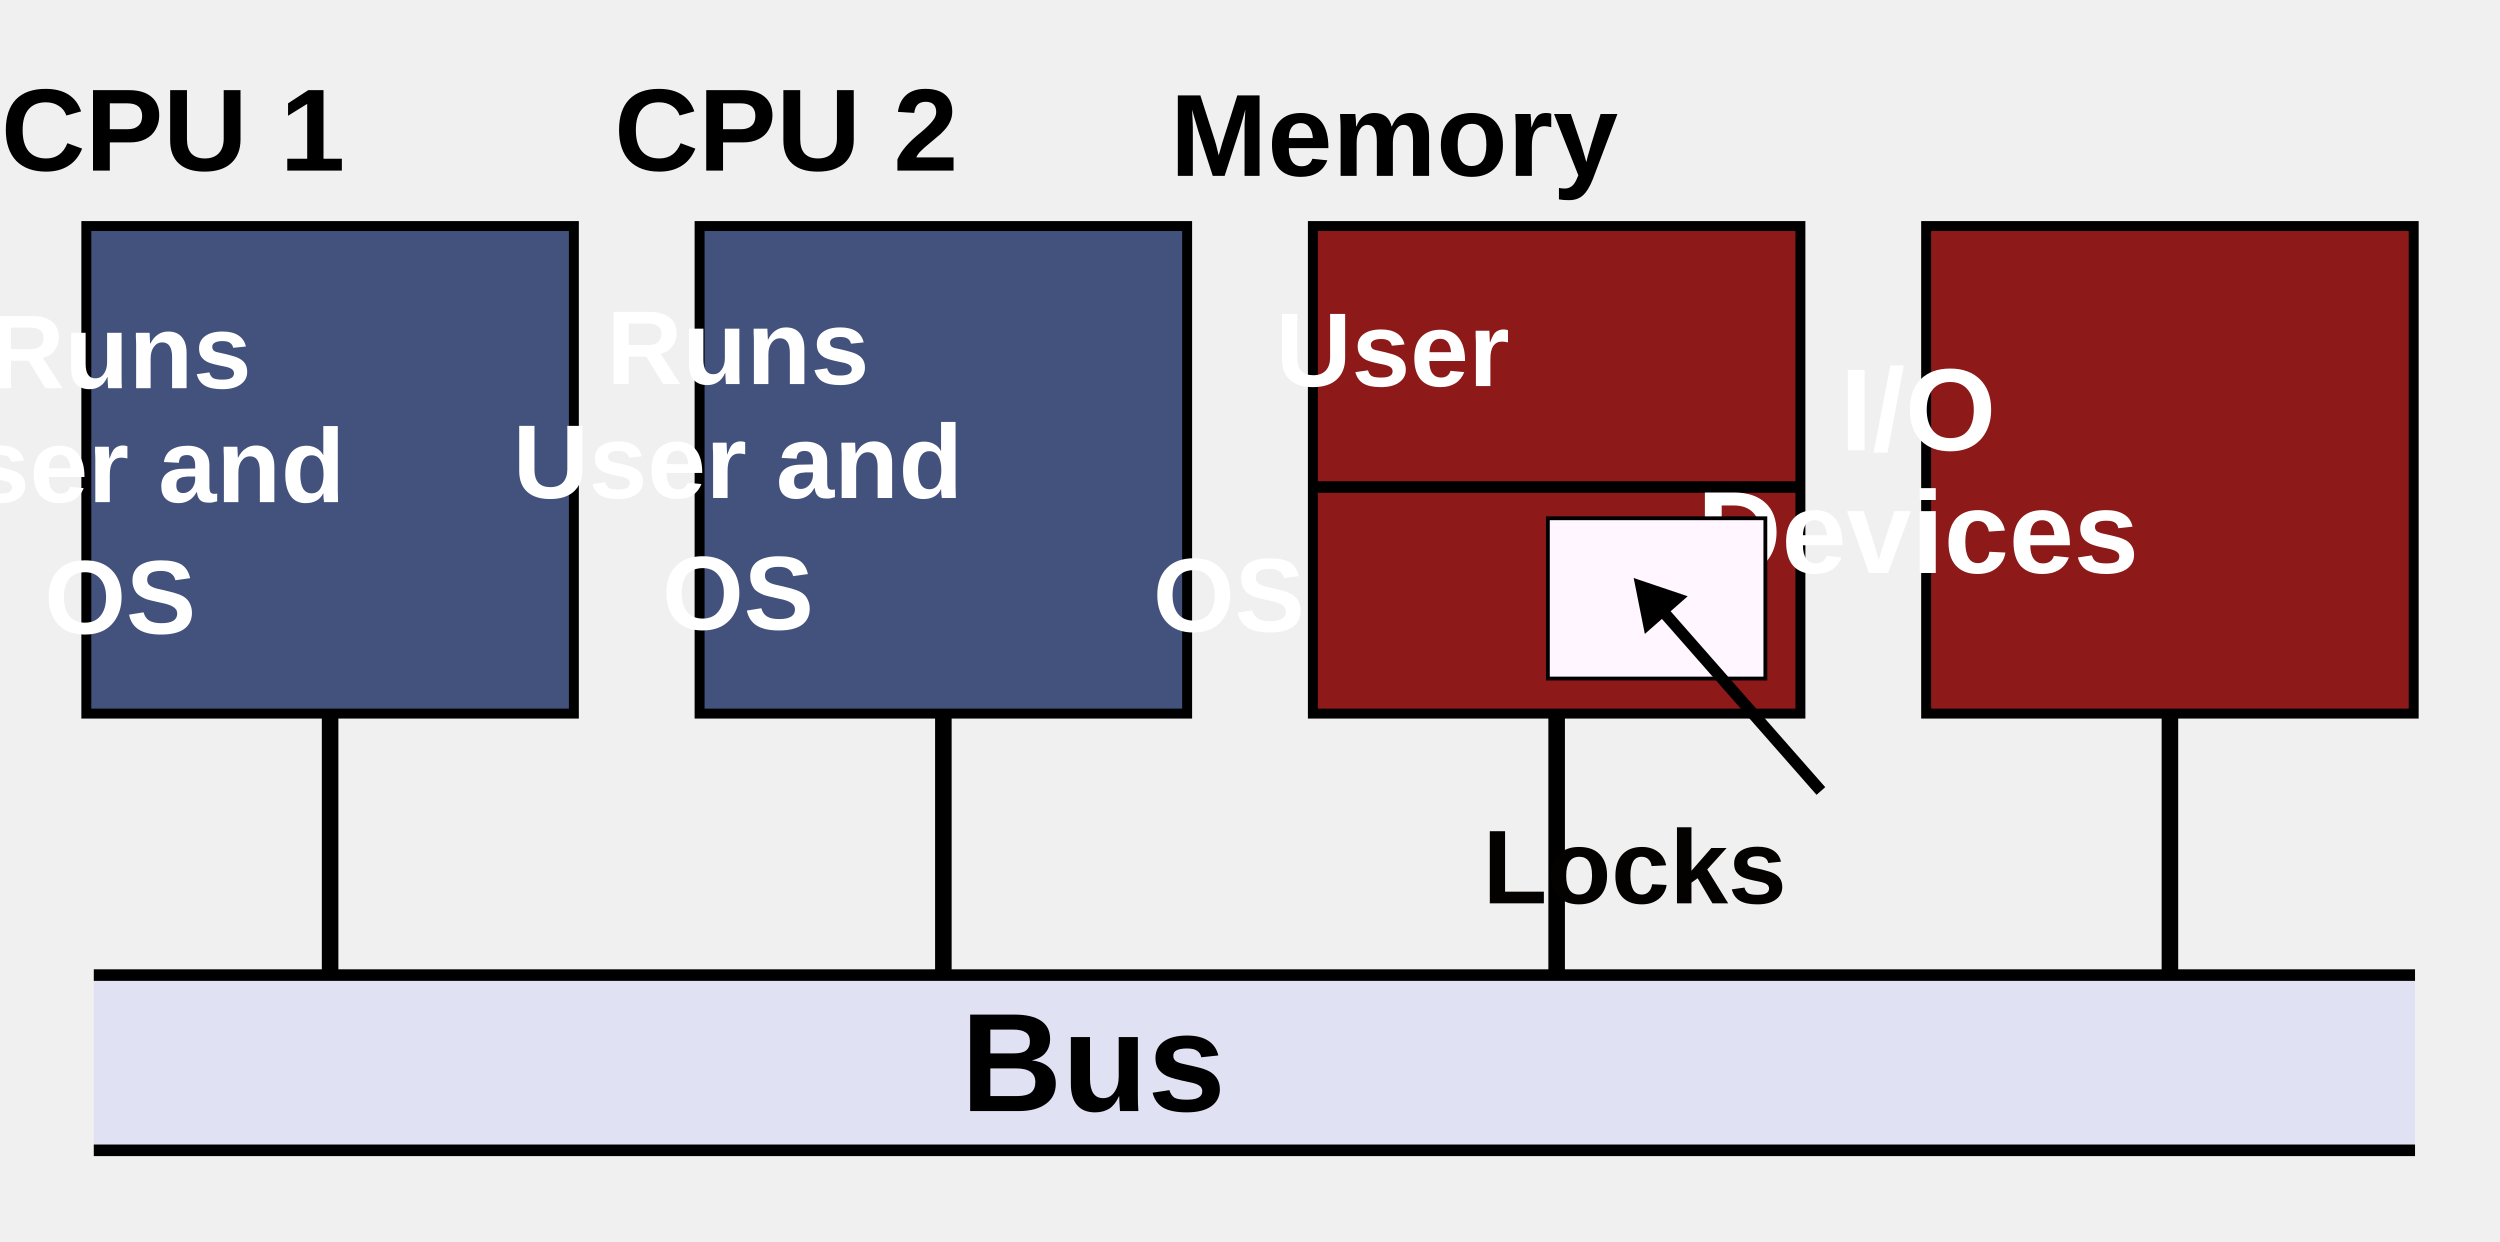
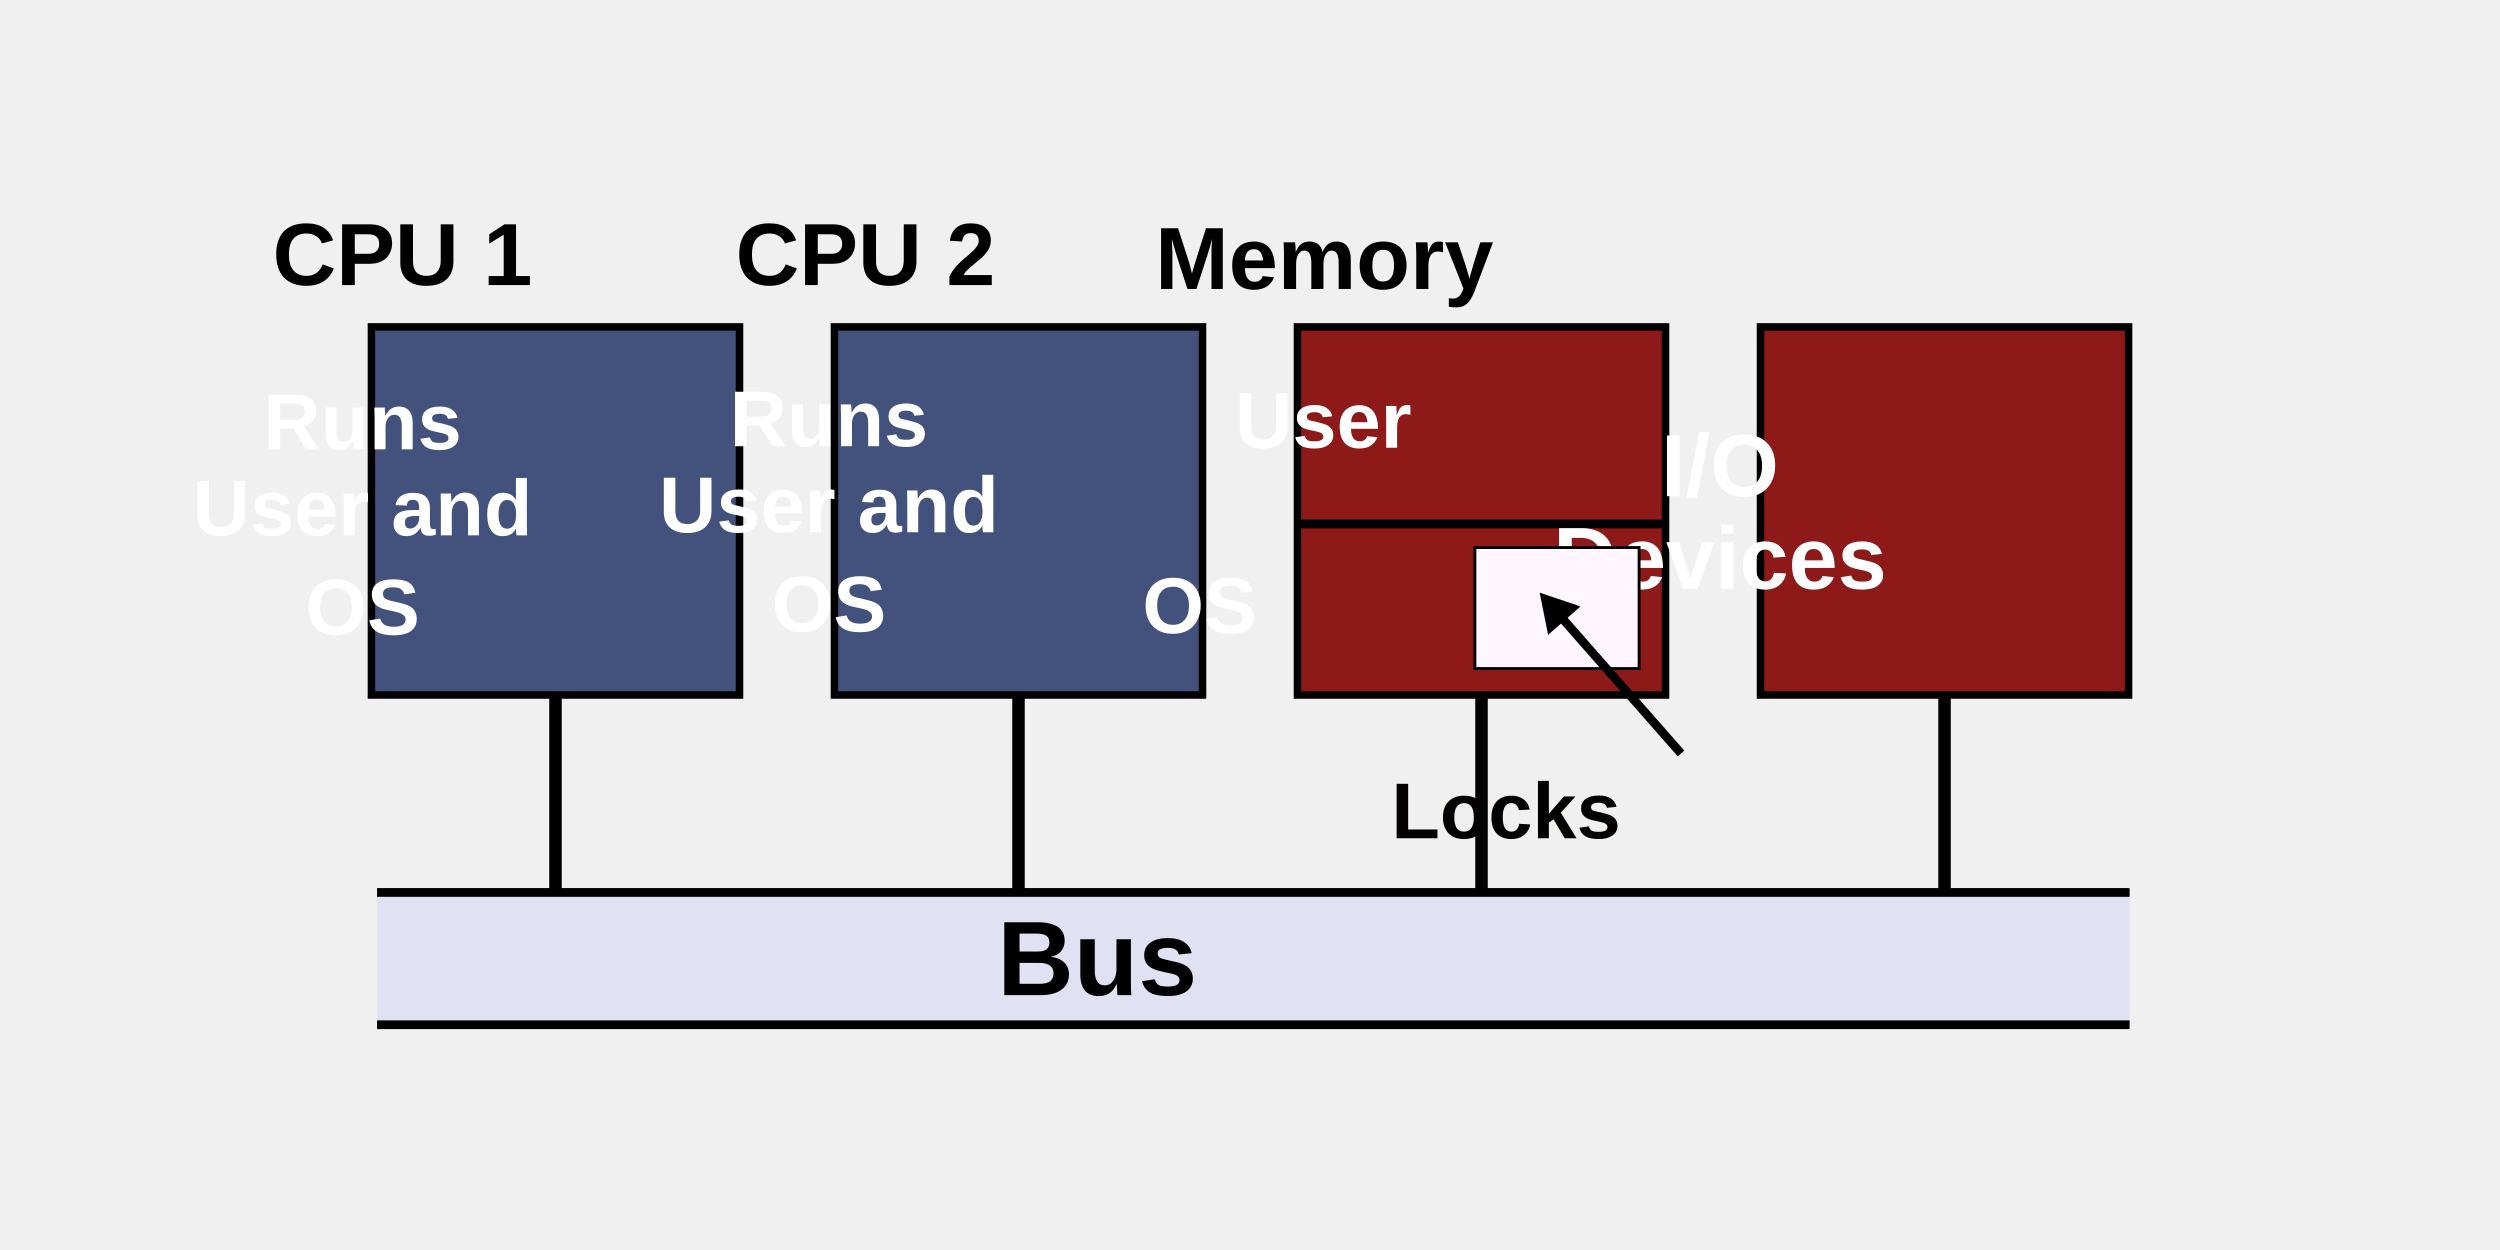
- <svg xmlns="http://www.w3.org/2000/svg" xmlns:ns1="http://www.openswatchbook.org/uri/2009/osb" width="151mm" height="75mm" viewBox="0 0 151 75" version="1.1" id="svg8">
+ <svg xmlns="http://www.w3.org/2000/svg" xmlns:ns1="http://www.openswatchbook.org/uri/2009/osb" width="200mm" height="100mm" viewBox="0 0 200 100" version="1.1" id="svg8">
  <defs id="defs2">
    <marker orient="auto" refY="0" refX="0" id="TriangleInM" style="overflow:visible">
      <path id="path5634" d="M 5.77,0 -2.88,5 V -5 Z" style="fill:#000000;fill-opacity:1;fill-rule:evenodd;stroke:#000000;stroke-width:1pt;stroke-opacity:1" transform="scale(-0.4)" />
    </marker>
    <marker orient="auto" refY="0" refX="0" id="marker16476" style="overflow:visible">
      <path id="path16474" d="M 0,0 5,-5 -12.5,0 5,5 Z" style="fill:#000000;fill-opacity:1;fill-rule:evenodd;stroke:#000000;stroke-width:1pt;stroke-opacity:1" transform="matrix(-0.8,0,0,-0.8,-10,0)" />
    </marker>
    <linearGradient id="linearGradient9526" ns1:paint="solid">
      <stop style="stop-color:#ffffff;stop-opacity:1;" offset="0" id="stop9524" />
    </linearGradient>
    <marker style="overflow:visible" id="marker8080" refX="0" refY="0" orient="auto">
      <path transform="scale(0.8)" style="fill:#000000;fill-opacity:1;fill-rule:evenodd;stroke:#000000;stroke-width:1pt;stroke-opacity:1" d="M 5.77,0 -2.88,5 V -5 Z" id="path8078" />
    </marker>
    <marker style="overflow:visible" id="marker7624" refX="0" refY="0" orient="auto">
      <path transform="scale(0.8)" style="fill:#000000;fill-opacity:1;fill-rule:evenodd;stroke:#000000;stroke-width:1pt;stroke-opacity:1" d="M 5.77,0 -2.88,5 V -5 Z" id="path7622" />
    </marker>
    <marker orient="auto" refY="0" refX="0" id="Arrow2Lend" style="overflow:visible">
      <path id="path5519" style="fill:#000000;fill-opacity:1;fill-rule:evenodd;stroke:#000000;stroke-width:0.625;stroke-linejoin:round;stroke-opacity:1" d="M 8.719,4.034 -2.207,0.016 8.719,-4.002 c -1.745,2.372 -1.735,5.617 -6e-7,8.035 z" transform="matrix(-1.1,0,0,-1.1,-1.1,0)" />
    </marker>
    <marker orient="auto" refY="0" refX="0" id="Arrow1Lstart" style="overflow:visible">
      <path id="path5498" d="M 0,0 5,-5 -12.5,0 5,5 Z" style="fill:#000000;fill-opacity:1;fill-rule:evenodd;stroke:#000000;stroke-width:1pt;stroke-opacity:1" transform="matrix(0.8,0,0,0.8,10,0)" />
    </marker>
    <marker orient="auto" refY="0" refX="0" id="Arrow1Lend" style="overflow:visible">
      <path id="path5501" d="M 0,0 5,-5 -12.5,0 5,5 Z" style="fill:#000000;fill-opacity:1;fill-rule:evenodd;stroke:#000000;stroke-width:1pt;stroke-opacity:1" transform="matrix(-0.8,0,0,-0.8,-10,0)" />
    </marker>
    <linearGradient id="linearGradient4715" ns1:paint="solid">
      <stop style="stop-color:#000000;stop-opacity:1;" offset="0" id="stop4713" />
    </linearGradient>
    <linearGradient id="linearGradient4709" ns1:paint="solid">
      <stop style="stop-color:#000000;stop-opacity:1;" offset="0" id="stop4707" />
    </linearGradient>
    <linearGradient id="linearGradient4703" ns1:paint="solid">
      <stop style="stop-color:#000000;stop-opacity:1;" offset="0" id="stop4701" />
    </linearGradient>
    <linearGradient id="linearGradient4627" ns1:paint="solid">
      <stop style="stop-color:#000000;stop-opacity:1;" offset="0" id="stop4625" />
    </linearGradient>
  </defs>
-   <g id="layer1" transform="translate(0,-222)">
-     <g id="g978" transform="translate(2.999999,-4.500001)">
-       <rect y="240.153" x="2.214" height="29.448" width="29.448" id="rect4659" style="fill:#43517d;fill-opacity:1;fill-rule:nonzero;stroke:#000000;stroke-width:0.6;stroke-miterlimit:4;stroke-dasharray:none;stroke-opacity:1" />
-       <text id="text5383" y="236.807" x="17.076" style="font-style:normal;font-weight:normal;font-size:10.583px;line-height:1.25;font-family:sans-serif;letter-spacing:0px;word-spacing:0px;fill:#000000;fill-opacity:1;stroke:none;stroke-width:0.265" xml:space="preserve">
-         <tspan id="tspan5385" style="font-style:normal;font-variant:normal;font-weight:bold;font-stretch:normal;font-size:7.056px;font-family:Arial;-inkscape-font-specification:'Arial, Bold';font-variant-ligatures:normal;font-variant-caps:normal;font-variant-numeric:normal;font-feature-settings:normal;text-align:center;writing-mode:lr-tb;text-anchor:middle;fill:#000000;fill-opacity:1;stroke-width:0.265" y="236.807" x="17.076">CPU 1</tspan>
-       </text>
-       <rect style="fill:#43517d;fill-opacity:1;fill-rule:nonzero;stroke:#000000;stroke-width:0.6;stroke-miterlimit:4;stroke-dasharray:none;stroke-opacity:1" id="rect9486" width="29.448" height="29.448" x="39.255" y="240.153" />
-       <text xml:space="preserve" style="font-style:normal;font-weight:normal;font-size:10.583px;line-height:1.25;font-family:sans-serif;letter-spacing:0px;word-spacing:0px;fill:#000000;fill-opacity:1;stroke:none;stroke-width:0.265" x="54.118" y="236.807" id="text9490">
-         <tspan x="54.118" y="236.807" style="font-style:normal;font-variant:normal;font-weight:bold;font-stretch:normal;font-size:7.056px;font-family:Arial;-inkscape-font-specification:'Arial, Bold';font-variant-ligatures:normal;font-variant-caps:normal;font-variant-numeric:normal;font-feature-settings:normal;text-align:center;writing-mode:lr-tb;text-anchor:middle;fill:#000000;fill-opacity:1;stroke-width:0.265" id="tspan9488">CPU 2</tspan>
-       </text>
-       <rect y="240.153" x="76.297" height="29.448" width="29.448" id="rect9492" style="fill:#8d1919;fill-opacity:1;fill-rule:nonzero;stroke:#000000;stroke-width:0.6;stroke-miterlimit:4;stroke-dasharray:none;stroke-opacity:1" />
-       <text id="text9496" y="249.823" x="90.751" style="font-style:normal;font-weight:normal;font-size:10.583px;line-height:1.25;font-family:sans-serif;letter-spacing:0px;word-spacing:0px;fill:#000000;fill-opacity:1;stroke:none;stroke-width:0.265" xml:space="preserve">
-         <tspan id="tspan16210" style="font-style:normal;font-variant:normal;font-weight:bold;font-stretch:normal;font-size:6.35px;font-family:Arial;-inkscape-font-specification:'Arial, Bold';font-variant-ligatures:normal;font-variant-caps:normal;font-variant-numeric:normal;font-feature-settings:normal;text-align:center;writing-mode:lr-tb;text-anchor:middle;fill:#ffffff;fill-opacity:1;stroke-width:0.265" y="249.823" x="91.632">User </tspan>
-       </text>
-       <rect y="285.396" x="2.665" height="10.465" width="140.202" id="rect9512" style="fill:#e0e1f3;fill-opacity:1;fill-rule:nonzero;stroke:none;stroke-width:0.952;stroke-linecap:butt;stroke-linejoin:miter;stroke-miterlimit:4;stroke-dasharray:none;stroke-opacity:1;paint-order:stroke fill markers" />
-       <path id="path9514" d="m 16.938,269.804 v 15.483" style="fill:none;stroke:#000000;stroke-width:1;stroke-linecap:butt;stroke-linejoin:miter;stroke-miterlimit:4;stroke-dasharray:none;stroke-opacity:1" />
-       <path style="fill:none;stroke:#000000;stroke-width:1;stroke-linecap:butt;stroke-linejoin:miter;stroke-miterlimit:4;stroke-dasharray:none;stroke-opacity:1" d="m 53.979,269.804 v 15.483" id="path9516" />
-       <path id="path9518" d="m 91.021,269.804 v 15.483" style="fill:none;stroke:#000000;stroke-width:1;stroke-linecap:butt;stroke-linejoin:miter;stroke-miterlimit:4;stroke-dasharray:none;stroke-opacity:1" />
-       <text id="text9522" y="293.609" x="72.663" style="font-style:normal;font-weight:normal;font-size:10.583px;line-height:1.25;font-family:sans-serif;letter-spacing:0px;word-spacing:0px;fill:#000000;fill-opacity:1;stroke:none;stroke-width:0.265" xml:space="preserve">
-         <tspan id="tspan9520" style="font-style:normal;font-variant:normal;font-weight:bold;font-stretch:normal;font-size:8.467px;font-family:Arial;-inkscape-font-specification:'Arial, Bold';font-variant-ligatures:normal;font-variant-caps:normal;font-variant-numeric:normal;font-feature-settings:normal;text-align:center;writing-mode:lr-tb;text-anchor:middle;fill:#000000;fill-opacity:1;stroke-width:0.265" y="293.609" x="72.663">Bus</tspan>
-       </text>
-       <path id="path9532" d="M 2.665,285.396 H 142.868" style="fill:none;stroke:#000000;stroke-width:0.699;stroke-linecap:butt;stroke-linejoin:miter;stroke-miterlimit:4;stroke-dasharray:none;stroke-opacity:1" />
-       <path style="fill:none;stroke:#000000;stroke-width:0.699;stroke-linecap:butt;stroke-linejoin:miter;stroke-miterlimit:4;stroke-dasharray:none;stroke-opacity:1" d="M 2.665,295.979 H 142.868" id="path9534" />
-       <path id="path15730" d="M 105.745,255.916 H 76.135" style="fill:none;stroke:#000000;stroke-width:0.7;stroke-linecap:butt;stroke-linejoin:miter;stroke-miterlimit:4;stroke-dasharray:none;stroke-opacity:1" />
-       <rect style="fill:#8d1919;fill-opacity:1;fill-rule:nonzero;stroke:#000000;stroke-width:0.6;stroke-miterlimit:4;stroke-dasharray:none;stroke-opacity:1" id="rect15732" width="29.448" height="29.448" x="113.339" y="240.153" />
-       <g id="g15742" transform="translate(37.3587,8.868033)">
-         <g transform="translate(0.1085014,1.759365)" id="g15752">
-           <text xml:space="preserve" style="font-style:normal;font-weight:normal;font-size:10.583px;line-height:1.25;font-family:sans-serif;letter-spacing:0px;word-spacing:0px;fill:#000000;fill-opacity:1;stroke:none;stroke-width:0.265" x="90.513" y="243.072" id="text15736">
-             <tspan x="90.513" y="243.072" style="font-style:normal;font-variant:normal;font-weight:bold;font-stretch:normal;font-size:7.056px;font-family:Arial;-inkscape-font-specification:'Arial, Bold';font-variant-ligatures:normal;font-variant-caps:normal;font-variant-numeric:normal;font-feature-settings:normal;text-align:center;writing-mode:lr-tb;text-anchor:middle;fill:#ffffff;fill-opacity:1;stroke-width:0.265" id="tspan15734">I/O</tspan>
+   <g id="layer1" transform="translate(0,-197)">
+     <g id="g5816" transform="translate(24.5,-12.5)">
+       <g transform="translate(2.999999,-4.500001)" id="g978">
+         <rect style="fill:#43517d;fill-opacity:1;fill-rule:nonzero;stroke:#000000;stroke-width:0.6;stroke-miterlimit:4;stroke-dasharray:none;stroke-opacity:1" id="rect4659" width="29.448" height="29.448" x="2.214" y="240.153" />
+         <text xml:space="preserve" style="font-style:normal;font-weight:normal;font-size:10.583px;line-height:1.25;font-family:sans-serif;letter-spacing:0px;word-spacing:0px;fill:#000000;fill-opacity:1;stroke:none;stroke-width:0.265" x="17.076" y="236.807" id="text5383">
+           <tspan x="17.076" y="236.807" style="font-style:normal;font-variant:normal;font-weight:bold;font-stretch:normal;font-size:7.056px;font-family:Arial;-inkscape-font-specification:'Arial, Bold';font-variant-ligatures:normal;font-variant-caps:normal;font-variant-numeric:normal;font-feature-settings:normal;text-align:center;writing-mode:lr-tb;text-anchor:middle;fill:#000000;fill-opacity:1;stroke-width:0.265" id="tspan5385">CPU 1</tspan>
+         </text>
+         <rect y="240.153" x="39.255" height="29.448" width="29.448" id="rect9486" style="fill:#43517d;fill-opacity:1;fill-rule:nonzero;stroke:#000000;stroke-width:0.6;stroke-miterlimit:4;stroke-dasharray:none;stroke-opacity:1" />
+         <text id="text9490" y="236.807" x="54.118" style="font-style:normal;font-weight:normal;font-size:10.583px;line-height:1.25;font-family:sans-serif;letter-spacing:0px;word-spacing:0px;fill:#000000;fill-opacity:1;stroke:none;stroke-width:0.265" xml:space="preserve">
+           <tspan id="tspan9488" style="font-style:normal;font-variant:normal;font-weight:bold;font-stretch:normal;font-size:7.056px;font-family:Arial;-inkscape-font-specification:'Arial, Bold';font-variant-ligatures:normal;font-variant-caps:normal;font-variant-numeric:normal;font-feature-settings:normal;text-align:center;writing-mode:lr-tb;text-anchor:middle;fill:#000000;fill-opacity:1;stroke-width:0.265" y="236.807" x="54.118">CPU 2</tspan>
+         </text>
+         <rect style="fill:#8d1919;fill-opacity:1;fill-rule:nonzero;stroke:#000000;stroke-width:0.6;stroke-miterlimit:4;stroke-dasharray:none;stroke-opacity:1" id="rect9492" width="29.448" height="29.448" x="76.297" y="240.153" />
+         <text xml:space="preserve" style="font-style:normal;font-weight:normal;font-size:10.583px;line-height:1.25;font-family:sans-serif;letter-spacing:0px;word-spacing:0px;fill:#000000;fill-opacity:1;stroke:none;stroke-width:0.265" x="90.751" y="249.823" id="text9496">
+           <tspan x="91.632" y="249.823" style="font-style:normal;font-variant:normal;font-weight:bold;font-stretch:normal;font-size:6.35px;font-family:Arial;-inkscape-font-specification:'Arial, Bold';font-variant-ligatures:normal;font-variant-caps:normal;font-variant-numeric:normal;font-feature-settings:normal;text-align:center;writing-mode:lr-tb;text-anchor:middle;fill:#ffffff;fill-opacity:1;stroke-width:0.265" id="tspan16210">User </tspan>
+         </text>
+         <rect style="fill:#e0e1f3;fill-opacity:1;fill-rule:nonzero;stroke:none;stroke-width:0.952;stroke-linecap:butt;stroke-linejoin:miter;stroke-miterlimit:4;stroke-dasharray:none;stroke-opacity:1;paint-order:stroke fill markers" id="rect9512" width="140.202" height="10.465" x="2.665" y="285.396" />
+         <path style="fill:none;stroke:#000000;stroke-width:1;stroke-linecap:butt;stroke-linejoin:miter;stroke-miterlimit:4;stroke-dasharray:none;stroke-opacity:1" d="m 16.938,269.804 v 15.483" id="path9514" />
+         <path id="path9516" d="m 53.979,269.804 v 15.483" style="fill:none;stroke:#000000;stroke-width:1;stroke-linecap:butt;stroke-linejoin:miter;stroke-miterlimit:4;stroke-dasharray:none;stroke-opacity:1" />
+         <path style="fill:none;stroke:#000000;stroke-width:1;stroke-linecap:butt;stroke-linejoin:miter;stroke-miterlimit:4;stroke-dasharray:none;stroke-opacity:1" d="m 91.021,269.804 v 15.483" id="path9518" />
+         <text xml:space="preserve" style="font-style:normal;font-weight:normal;font-size:10.583px;line-height:1.25;font-family:sans-serif;letter-spacing:0px;word-spacing:0px;fill:#000000;fill-opacity:1;stroke:none;stroke-width:0.265" x="72.663" y="293.609" id="text9522">
+           <tspan x="72.663" y="293.609" style="font-style:normal;font-variant:normal;font-weight:bold;font-stretch:normal;font-size:8.467px;font-family:Arial;-inkscape-font-specification:'Arial, Bold';font-variant-ligatures:normal;font-variant-caps:normal;font-variant-numeric:normal;font-feature-settings:normal;text-align:center;writing-mode:lr-tb;text-anchor:middle;fill:#000000;fill-opacity:1;stroke-width:0.265" id="tspan9520">Bus</tspan>
+         </text>
+         <path style="fill:none;stroke:#000000;stroke-width:0.699;stroke-linecap:butt;stroke-linejoin:miter;stroke-miterlimit:4;stroke-dasharray:none;stroke-opacity:1" d="M 2.665,285.396 H 142.868" id="path9532" />
+         <path id="path9534" d="M 2.665,295.979 H 142.868" style="fill:none;stroke:#000000;stroke-width:0.699;stroke-linecap:butt;stroke-linejoin:miter;stroke-miterlimit:4;stroke-dasharray:none;stroke-opacity:1" />
+         <path style="fill:none;stroke:#000000;stroke-width:0.7;stroke-linecap:butt;stroke-linejoin:miter;stroke-miterlimit:4;stroke-dasharray:none;stroke-opacity:1" d="M 105.745,255.916 H 76.135" id="path15730" />
+         <rect y="240.153" x="113.339" height="29.448" width="29.448" id="rect15732" style="fill:#8d1919;fill-opacity:1;fill-rule:nonzero;stroke:#000000;stroke-width:0.6;stroke-miterlimit:4;stroke-dasharray:none;stroke-opacity:1" />
+         <g transform="translate(37.3587,8.868033)" id="g15742">
+           <g id="g15752" transform="translate(0.1085014,1.759365)">
+             <text id="text15736" y="243.072" x="90.513" style="font-style:normal;font-weight:normal;font-size:10.583px;line-height:1.25;font-family:sans-serif;letter-spacing:0px;word-spacing:0px;fill:#000000;fill-opacity:1;stroke:none;stroke-width:0.265" xml:space="preserve">
+               <tspan id="tspan15734" style="font-style:normal;font-variant:normal;font-weight:bold;font-stretch:normal;font-size:7.056px;font-family:Arial;-inkscape-font-specification:'Arial, Bold';font-variant-ligatures:normal;font-variant-caps:normal;font-variant-numeric:normal;font-feature-settings:normal;text-align:center;writing-mode:lr-tb;text-anchor:middle;fill:#ffffff;fill-opacity:1;stroke-width:0.265" y="243.072" x="90.513">I/O</tspan>
+             </text>
+             <text xml:space="preserve" style="font-style:normal;font-weight:normal;font-size:10.583px;line-height:1.25;font-family:sans-serif;letter-spacing:0px;word-spacing:0px;fill:#000000;fill-opacity:1;stroke:none;stroke-width:0.265" x="90.513" y="250.48" id="text15740">
+               <tspan x="90.513" y="250.48" style="font-style:normal;font-variant:normal;font-weight:bold;font-stretch:normal;font-size:7.056px;font-family:Arial;-inkscape-font-specification:'Arial, Bold';font-variant-ligatures:normal;font-variant-caps:normal;font-variant-numeric:normal;font-feature-settings:normal;text-align:center;writing-mode:lr-tb;text-anchor:middle;fill:#ffffff;fill-opacity:1;stroke-width:0.265" id="tspan15738">Devices</tspan>
+             </text>
+           </g>
+         </g>
+         <path id="path15744" d="m 128.063,269.804 v 15.483" style="fill:none;stroke:#000000;stroke-width:1;stroke-linecap:butt;stroke-linejoin:miter;stroke-miterlimit:4;stroke-dasharray:none;stroke-opacity:1" />
+         <text id="text15760" y="237.123" x="90.83" style="font-style:normal;font-weight:normal;font-size:10.583px;line-height:1.25;font-family:sans-serif;letter-spacing:0px;word-spacing:0px;fill:#000000;fill-opacity:1;stroke:none;stroke-width:0.265" xml:space="preserve">
+           <tspan id="tspan15758" style="font-style:normal;font-variant:normal;font-weight:bold;font-stretch:normal;font-size:7.056px;font-family:Arial;-inkscape-font-specification:'Arial, Bold';font-variant-ligatures:normal;font-variant-caps:normal;font-variant-numeric:normal;font-feature-settings:normal;text-align:center;writing-mode:lr-tb;text-anchor:middle;fill:#000000;fill-opacity:1;stroke-width:0.265" y="237.123" x="90.83">Memory</tspan>
+         </text>
+         <g id="g16438">
+           <text id="text15714" y="249.949" x="16.641" style="font-style:normal;font-weight:normal;font-size:10.583px;line-height:1.25;font-family:sans-serif;letter-spacing:0px;word-spacing:0px;fill:#000000;fill-opacity:1;stroke:none;stroke-width:0.265" xml:space="preserve">
+             <tspan id="tspan15712" style="font-style:normal;font-variant:normal;font-weight:bold;font-stretch:normal;font-size:6.35px;font-family:Arial;-inkscape-font-specification:'Arial, Bold';font-variant-ligatures:normal;font-variant-caps:normal;font-variant-numeric:normal;font-feature-settings:normal;text-align:center;writing-mode:lr-tb;text-anchor:middle;fill:#ffffff;fill-opacity:1;stroke-width:0.265" y="249.949" x="16.641">Runs</tspan>
          </text>
-           <text id="text15740" y="250.48" x="90.513" style="font-style:normal;font-weight:normal;font-size:10.583px;line-height:1.25;font-family:sans-serif;letter-spacing:0px;word-spacing:0px;fill:#000000;fill-opacity:1;stroke:none;stroke-width:0.265" xml:space="preserve">
-             <tspan id="tspan15738" style="font-style:normal;font-variant:normal;font-weight:bold;font-stretch:normal;font-size:7.056px;font-family:Arial;-inkscape-font-specification:'Arial, Bold';font-variant-ligatures:normal;font-variant-caps:normal;font-variant-numeric:normal;font-feature-settings:normal;text-align:center;writing-mode:lr-tb;text-anchor:middle;fill:#ffffff;fill-opacity:1;stroke-width:0.265" y="250.48" x="90.513">Devices</tspan>
+           <text xml:space="preserve" style="font-style:normal;font-weight:normal;font-size:10.583px;line-height:1.25;font-family:sans-serif;letter-spacing:0px;word-spacing:0px;fill:#000000;fill-opacity:1;stroke:none;stroke-width:0.265" x="16.641" y="256.828" id="text15718">
+             <tspan x="16.641" y="256.828" style="font-style:normal;font-variant:normal;font-weight:bold;font-stretch:normal;font-size:6.35px;font-family:Arial;-inkscape-font-specification:'Arial, Bold';font-variant-ligatures:normal;font-variant-caps:normal;font-variant-numeric:normal;font-feature-settings:normal;text-align:center;writing-mode:lr-tb;text-anchor:middle;fill:#ffffff;fill-opacity:1;stroke-width:0.265" id="tspan15716">User and</tspan>
+           </text>
+           <text id="text16188" y="264.765" x="16.641" style="font-style:normal;font-weight:normal;font-size:10.583px;line-height:1.25;font-family:sans-serif;letter-spacing:0px;word-spacing:0px;fill:#000000;fill-opacity:1;stroke:none;stroke-width:0.265" xml:space="preserve">
+             <tspan id="tspan16186" style="font-style:normal;font-variant:normal;font-weight:bold;font-stretch:normal;font-size:6.35px;font-family:Arial;-inkscape-font-specification:'Arial, Bold';font-variant-ligatures:normal;font-variant-caps:normal;font-variant-numeric:normal;font-feature-settings:normal;text-align:center;writing-mode:lr-tb;text-anchor:middle;fill:#ffffff;fill-opacity:1;stroke-width:0.265" y="264.765" x="16.641">OS</tspan>
          </text>
        </g>
+         <g transform="translate(-6.693132,13.75833)" id="g16228">
+           <text xml:space="preserve" style="font-style:normal;font-weight:normal;font-size:10.583px;line-height:1.25;font-family:sans-serif;letter-spacing:0px;word-spacing:0px;fill:#000000;fill-opacity:1;stroke:none;stroke-width:0.265" x="90.3" y="250.882" id="text16222">
+             <tspan x="91.181" y="250.882" style="font-style:normal;font-variant:normal;font-weight:bold;font-stretch:normal;font-size:6.35px;font-family:Arial;-inkscape-font-specification:'Arial, Bold';font-variant-ligatures:normal;font-variant-caps:normal;font-variant-numeric:normal;font-feature-settings:normal;text-align:center;writing-mode:lr-tb;text-anchor:middle;fill:#ffffff;fill-opacity:1;stroke-width:0.265" id="tspan16220">OS </tspan>
+           </text>
+         </g>
+         <g id="g16452" transform="translate(37.31314,-0.248045)">
+           <text xml:space="preserve" style="font-style:normal;font-weight:normal;font-size:10.583px;line-height:1.25;font-family:sans-serif;letter-spacing:0px;word-spacing:0px;fill:#000000;fill-opacity:1;stroke:none;stroke-width:0.265" x="16.641" y="249.949" id="text16442">
+             <tspan x="16.641" y="249.949" style="font-style:normal;font-variant:normal;font-weight:bold;font-stretch:normal;font-size:6.35px;font-family:Arial;-inkscape-font-specification:'Arial, Bold';font-variant-ligatures:normal;font-variant-caps:normal;font-variant-numeric:normal;font-feature-settings:normal;text-align:center;writing-mode:lr-tb;text-anchor:middle;fill:#ffffff;fill-opacity:1;stroke-width:0.265" id="tspan16440">Runs</tspan>
+           </text>
+           <text id="text16446" y="256.828" x="16.641" style="font-style:normal;font-weight:normal;font-size:10.583px;line-height:1.25;font-family:sans-serif;letter-spacing:0px;word-spacing:0px;fill:#000000;fill-opacity:1;stroke:none;stroke-width:0.265" xml:space="preserve">
+             <tspan id="tspan16444" style="font-style:normal;font-variant:normal;font-weight:bold;font-stretch:normal;font-size:6.35px;font-family:Arial;-inkscape-font-specification:'Arial, Bold';font-variant-ligatures:normal;font-variant-caps:normal;font-variant-numeric:normal;font-feature-settings:normal;text-align:center;writing-mode:lr-tb;text-anchor:middle;fill:#ffffff;fill-opacity:1;stroke-width:0.265" y="256.828" x="16.641">User and</tspan>
+           </text>
+           <text xml:space="preserve" style="font-style:normal;font-weight:normal;font-size:10.583px;line-height:1.25;font-family:sans-serif;letter-spacing:0px;word-spacing:0px;fill:#000000;fill-opacity:1;stroke:none;stroke-width:0.265" x="16.641" y="264.765" id="text16450">
+             <tspan x="16.641" y="264.765" style="font-style:normal;font-variant:normal;font-weight:bold;font-stretch:normal;font-size:6.35px;font-family:Arial;-inkscape-font-specification:'Arial, Bold';font-variant-ligatures:normal;font-variant-caps:normal;font-variant-numeric:normal;font-feature-settings:normal;text-align:center;writing-mode:lr-tb;text-anchor:middle;fill:#ffffff;fill-opacity:1;stroke-width:0.265" id="tspan16448">OS</tspan>
+           </text>
+         </g>
+         <rect y="257.803" x="90.492" height="9.681" width="13.136" id="rect16464" style="fill:#fff6ff;fill-opacity:1;fill-rule:nonzero;stroke:#000000;stroke-width:0.23;stroke-miterlimit:4;stroke-dasharray:none;stroke-opacity:1" />
+         <g style="fill:#040101;fill-opacity:1" transform="translate(17.82005,30.17902)" id="g16470">
+           <text xml:space="preserve" style="font-style:normal;font-weight:normal;font-size:10.583px;line-height:1.25;font-family:sans-serif;letter-spacing:0px;word-spacing:0px;fill:#040101;fill-opacity:1;stroke:none;stroke-width:0.265" x="90.3" y="250.882" id="text16468">
+             <tspan x="90.3" y="250.882" style="font-style:normal;font-variant:normal;font-weight:bold;font-stretch:normal;font-size:6.35px;font-family:Arial;-inkscape-font-specification:'Arial, Bold';font-variant-ligatures:normal;font-variant-caps:normal;font-variant-numeric:normal;font-feature-settings:normal;text-align:center;writing-mode:lr-tb;text-anchor:middle;fill:#040101;fill-opacity:1;stroke-width:0.265" id="tspan16466">Locks</tspan>
+           </text>
+         </g>
+         <path id="path16472" d="m 96.987,262.906 9.995,11.37" style="fill:none;stroke:#000000;stroke-width:0.7;stroke-linecap:butt;stroke-linejoin:miter;stroke-miterlimit:4;stroke-dasharray:none;stroke-opacity:1;marker-start:url(#TriangleInM)" />
      </g>
-       <path style="fill:none;stroke:#000000;stroke-width:1;stroke-linecap:butt;stroke-linejoin:miter;stroke-miterlimit:4;stroke-dasharray:none;stroke-opacity:1" d="m 128.063,269.804 v 15.483" id="path15744" />
-       <text xml:space="preserve" style="font-style:normal;font-weight:normal;font-size:10.583px;line-height:1.25;font-family:sans-serif;letter-spacing:0px;word-spacing:0px;fill:#000000;fill-opacity:1;stroke:none;stroke-width:0.265" x="90.83" y="237.123" id="text15760">
-         <tspan x="90.83" y="237.123" style="font-style:normal;font-variant:normal;font-weight:bold;font-stretch:normal;font-size:7.056px;font-family:Arial;-inkscape-font-specification:'Arial, Bold';font-variant-ligatures:normal;font-variant-caps:normal;font-variant-numeric:normal;font-feature-settings:normal;text-align:center;writing-mode:lr-tb;text-anchor:middle;fill:#000000;fill-opacity:1;stroke-width:0.265" id="tspan15758">Memory</tspan>
-       </text>
-       <g id="g16438">
-         <text xml:space="preserve" style="font-style:normal;font-weight:normal;font-size:10.583px;line-height:1.25;font-family:sans-serif;letter-spacing:0px;word-spacing:0px;fill:#000000;fill-opacity:1;stroke:none;stroke-width:0.265" x="16.641" y="249.949" id="text15714">
-           <tspan x="16.641" y="249.949" style="font-style:normal;font-variant:normal;font-weight:bold;font-stretch:normal;font-size:6.35px;font-family:Arial;-inkscape-font-specification:'Arial, Bold';font-variant-ligatures:normal;font-variant-caps:normal;font-variant-numeric:normal;font-feature-settings:normal;text-align:center;writing-mode:lr-tb;text-anchor:middle;fill:#ffffff;fill-opacity:1;stroke-width:0.265" id="tspan15712">Runs</tspan>
-         </text>
-         <text id="text15718" y="256.828" x="16.641" style="font-style:normal;font-weight:normal;font-size:10.583px;line-height:1.25;font-family:sans-serif;letter-spacing:0px;word-spacing:0px;fill:#000000;fill-opacity:1;stroke:none;stroke-width:0.265" xml:space="preserve">
-           <tspan id="tspan15716" style="font-style:normal;font-variant:normal;font-weight:bold;font-stretch:normal;font-size:6.35px;font-family:Arial;-inkscape-font-specification:'Arial, Bold';font-variant-ligatures:normal;font-variant-caps:normal;font-variant-numeric:normal;font-feature-settings:normal;text-align:center;writing-mode:lr-tb;text-anchor:middle;fill:#ffffff;fill-opacity:1;stroke-width:0.265" y="256.828" x="16.641">User and</tspan>
-         </text>
-         <text xml:space="preserve" style="font-style:normal;font-weight:normal;font-size:10.583px;line-height:1.25;font-family:sans-serif;letter-spacing:0px;word-spacing:0px;fill:#000000;fill-opacity:1;stroke:none;stroke-width:0.265" x="16.641" y="264.765" id="text16188">
-           <tspan x="16.641" y="264.765" style="font-style:normal;font-variant:normal;font-weight:bold;font-stretch:normal;font-size:6.35px;font-family:Arial;-inkscape-font-specification:'Arial, Bold';font-variant-ligatures:normal;font-variant-caps:normal;font-variant-numeric:normal;font-feature-settings:normal;text-align:center;writing-mode:lr-tb;text-anchor:middle;fill:#ffffff;fill-opacity:1;stroke-width:0.265" id="tspan16186">OS</tspan>
-         </text>
-       </g>
-       <g id="g16228" transform="translate(-6.693132,13.75833)">
-         <text id="text16222" y="250.882" x="90.3" style="font-style:normal;font-weight:normal;font-size:10.583px;line-height:1.25;font-family:sans-serif;letter-spacing:0px;word-spacing:0px;fill:#000000;fill-opacity:1;stroke:none;stroke-width:0.265" xml:space="preserve">
-           <tspan id="tspan16220" style="font-style:normal;font-variant:normal;font-weight:bold;font-stretch:normal;font-size:6.35px;font-family:Arial;-inkscape-font-specification:'Arial, Bold';font-variant-ligatures:normal;font-variant-caps:normal;font-variant-numeric:normal;font-feature-settings:normal;text-align:center;writing-mode:lr-tb;text-anchor:middle;fill:#ffffff;fill-opacity:1;stroke-width:0.265" y="250.882" x="91.181">OS </tspan>
-         </text>
-       </g>
-       <g transform="translate(37.31314,-0.248045)" id="g16452">
-         <text id="text16442" y="249.949" x="16.641" style="font-style:normal;font-weight:normal;font-size:10.583px;line-height:1.25;font-family:sans-serif;letter-spacing:0px;word-spacing:0px;fill:#000000;fill-opacity:1;stroke:none;stroke-width:0.265" xml:space="preserve">
-           <tspan id="tspan16440" style="font-style:normal;font-variant:normal;font-weight:bold;font-stretch:normal;font-size:6.35px;font-family:Arial;-inkscape-font-specification:'Arial, Bold';font-variant-ligatures:normal;font-variant-caps:normal;font-variant-numeric:normal;font-feature-settings:normal;text-align:center;writing-mode:lr-tb;text-anchor:middle;fill:#ffffff;fill-opacity:1;stroke-width:0.265" y="249.949" x="16.641">Runs</tspan>
-         </text>
-         <text xml:space="preserve" style="font-style:normal;font-weight:normal;font-size:10.583px;line-height:1.25;font-family:sans-serif;letter-spacing:0px;word-spacing:0px;fill:#000000;fill-opacity:1;stroke:none;stroke-width:0.265" x="16.641" y="256.828" id="text16446">
-           <tspan x="16.641" y="256.828" style="font-style:normal;font-variant:normal;font-weight:bold;font-stretch:normal;font-size:6.35px;font-family:Arial;-inkscape-font-specification:'Arial, Bold';font-variant-ligatures:normal;font-variant-caps:normal;font-variant-numeric:normal;font-feature-settings:normal;text-align:center;writing-mode:lr-tb;text-anchor:middle;fill:#ffffff;fill-opacity:1;stroke-width:0.265" id="tspan16444">User and</tspan>
-         </text>
-         <text id="text16450" y="264.765" x="16.641" style="font-style:normal;font-weight:normal;font-size:10.583px;line-height:1.25;font-family:sans-serif;letter-spacing:0px;word-spacing:0px;fill:#000000;fill-opacity:1;stroke:none;stroke-width:0.265" xml:space="preserve">
-           <tspan id="tspan16448" style="font-style:normal;font-variant:normal;font-weight:bold;font-stretch:normal;font-size:6.35px;font-family:Arial;-inkscape-font-specification:'Arial, Bold';font-variant-ligatures:normal;font-variant-caps:normal;font-variant-numeric:normal;font-feature-settings:normal;text-align:center;writing-mode:lr-tb;text-anchor:middle;fill:#ffffff;fill-opacity:1;stroke-width:0.265" y="264.765" x="16.641">OS</tspan>
-         </text>
-       </g>
-       <rect style="fill:#fff6ff;fill-opacity:1;fill-rule:nonzero;stroke:#000000;stroke-width:0.23;stroke-miterlimit:4;stroke-dasharray:none;stroke-opacity:1" id="rect16464" width="13.136" height="9.681" x="90.492" y="257.803" />
-       <g id="g16470" transform="translate(17.82005,30.17902)" style="fill:#040101;fill-opacity:1">
-         <text id="text16468" y="250.882" x="90.3" style="font-style:normal;font-weight:normal;font-size:10.583px;line-height:1.25;font-family:sans-serif;letter-spacing:0px;word-spacing:0px;fill:#040101;fill-opacity:1;stroke:none;stroke-width:0.265" xml:space="preserve">
-           <tspan id="tspan16466" style="font-style:normal;font-variant:normal;font-weight:bold;font-stretch:normal;font-size:6.35px;font-family:Arial;-inkscape-font-specification:'Arial, Bold';font-variant-ligatures:normal;font-variant-caps:normal;font-variant-numeric:normal;font-feature-settings:normal;text-align:center;writing-mode:lr-tb;text-anchor:middle;fill:#040101;fill-opacity:1;stroke-width:0.265" y="250.882" x="90.3">Locks</tspan>
-         </text>
-       </g>
-       <path style="fill:none;stroke:#000000;stroke-width:0.7;stroke-linecap:butt;stroke-linejoin:miter;stroke-miterlimit:4;stroke-dasharray:none;stroke-opacity:1;marker-start:url(#TriangleInM)" d="m 96.987,262.906 9.995,11.37" id="path16472" />
    </g>
  </g>
</svg>
